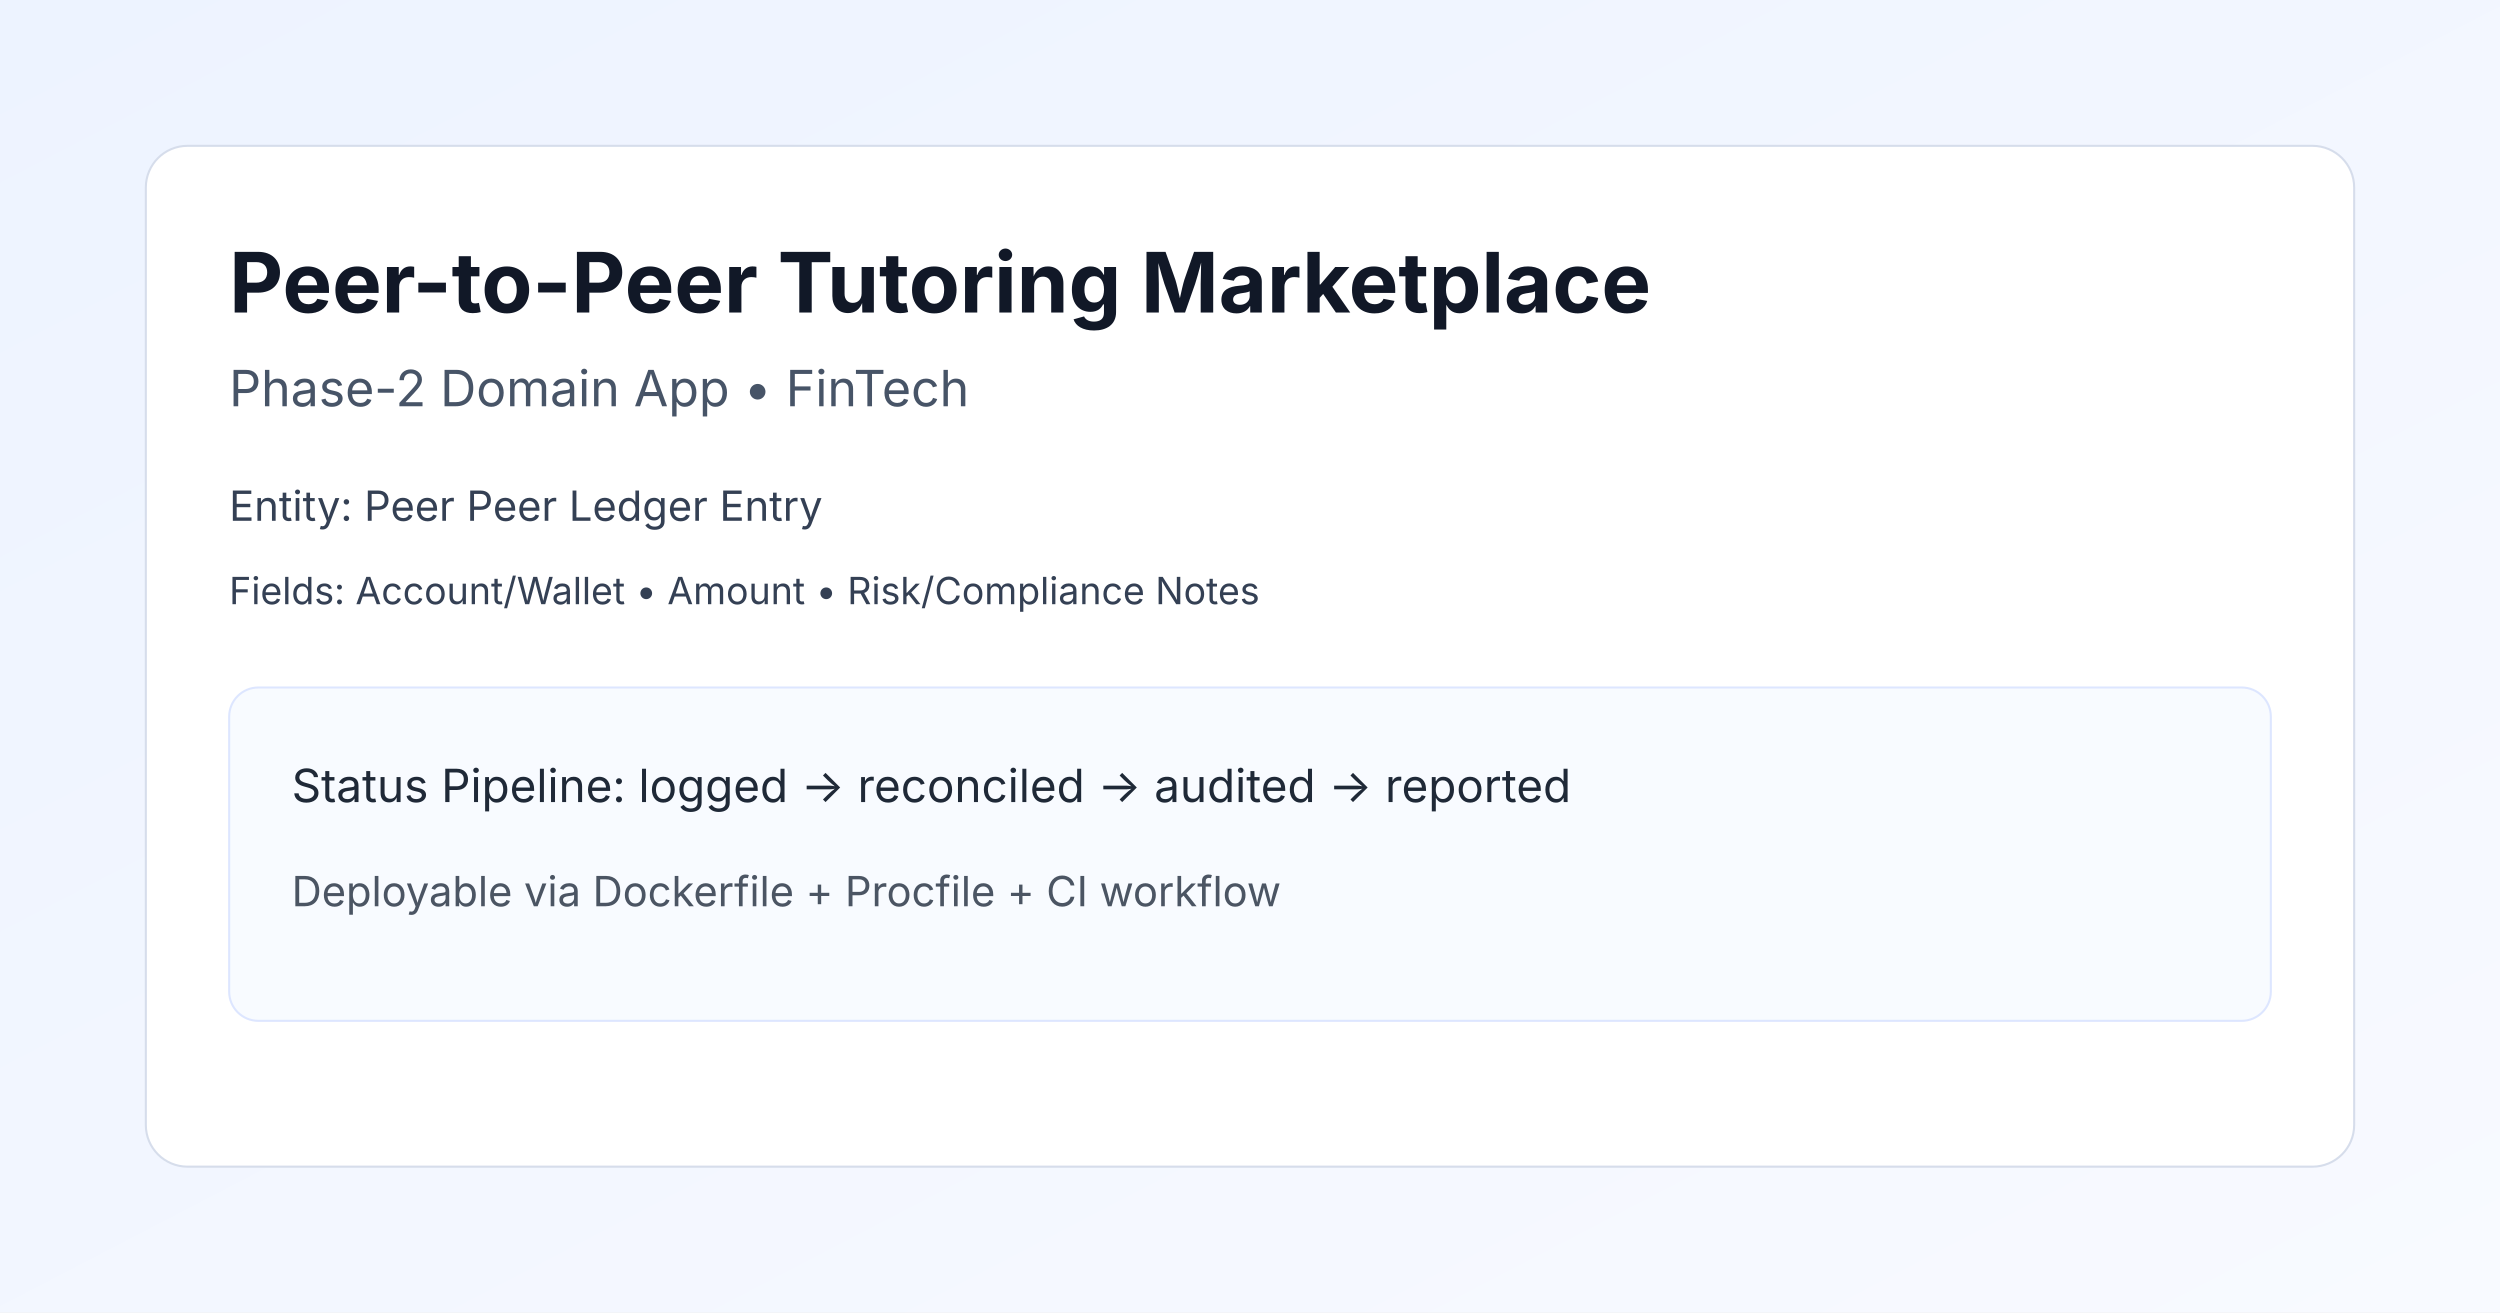
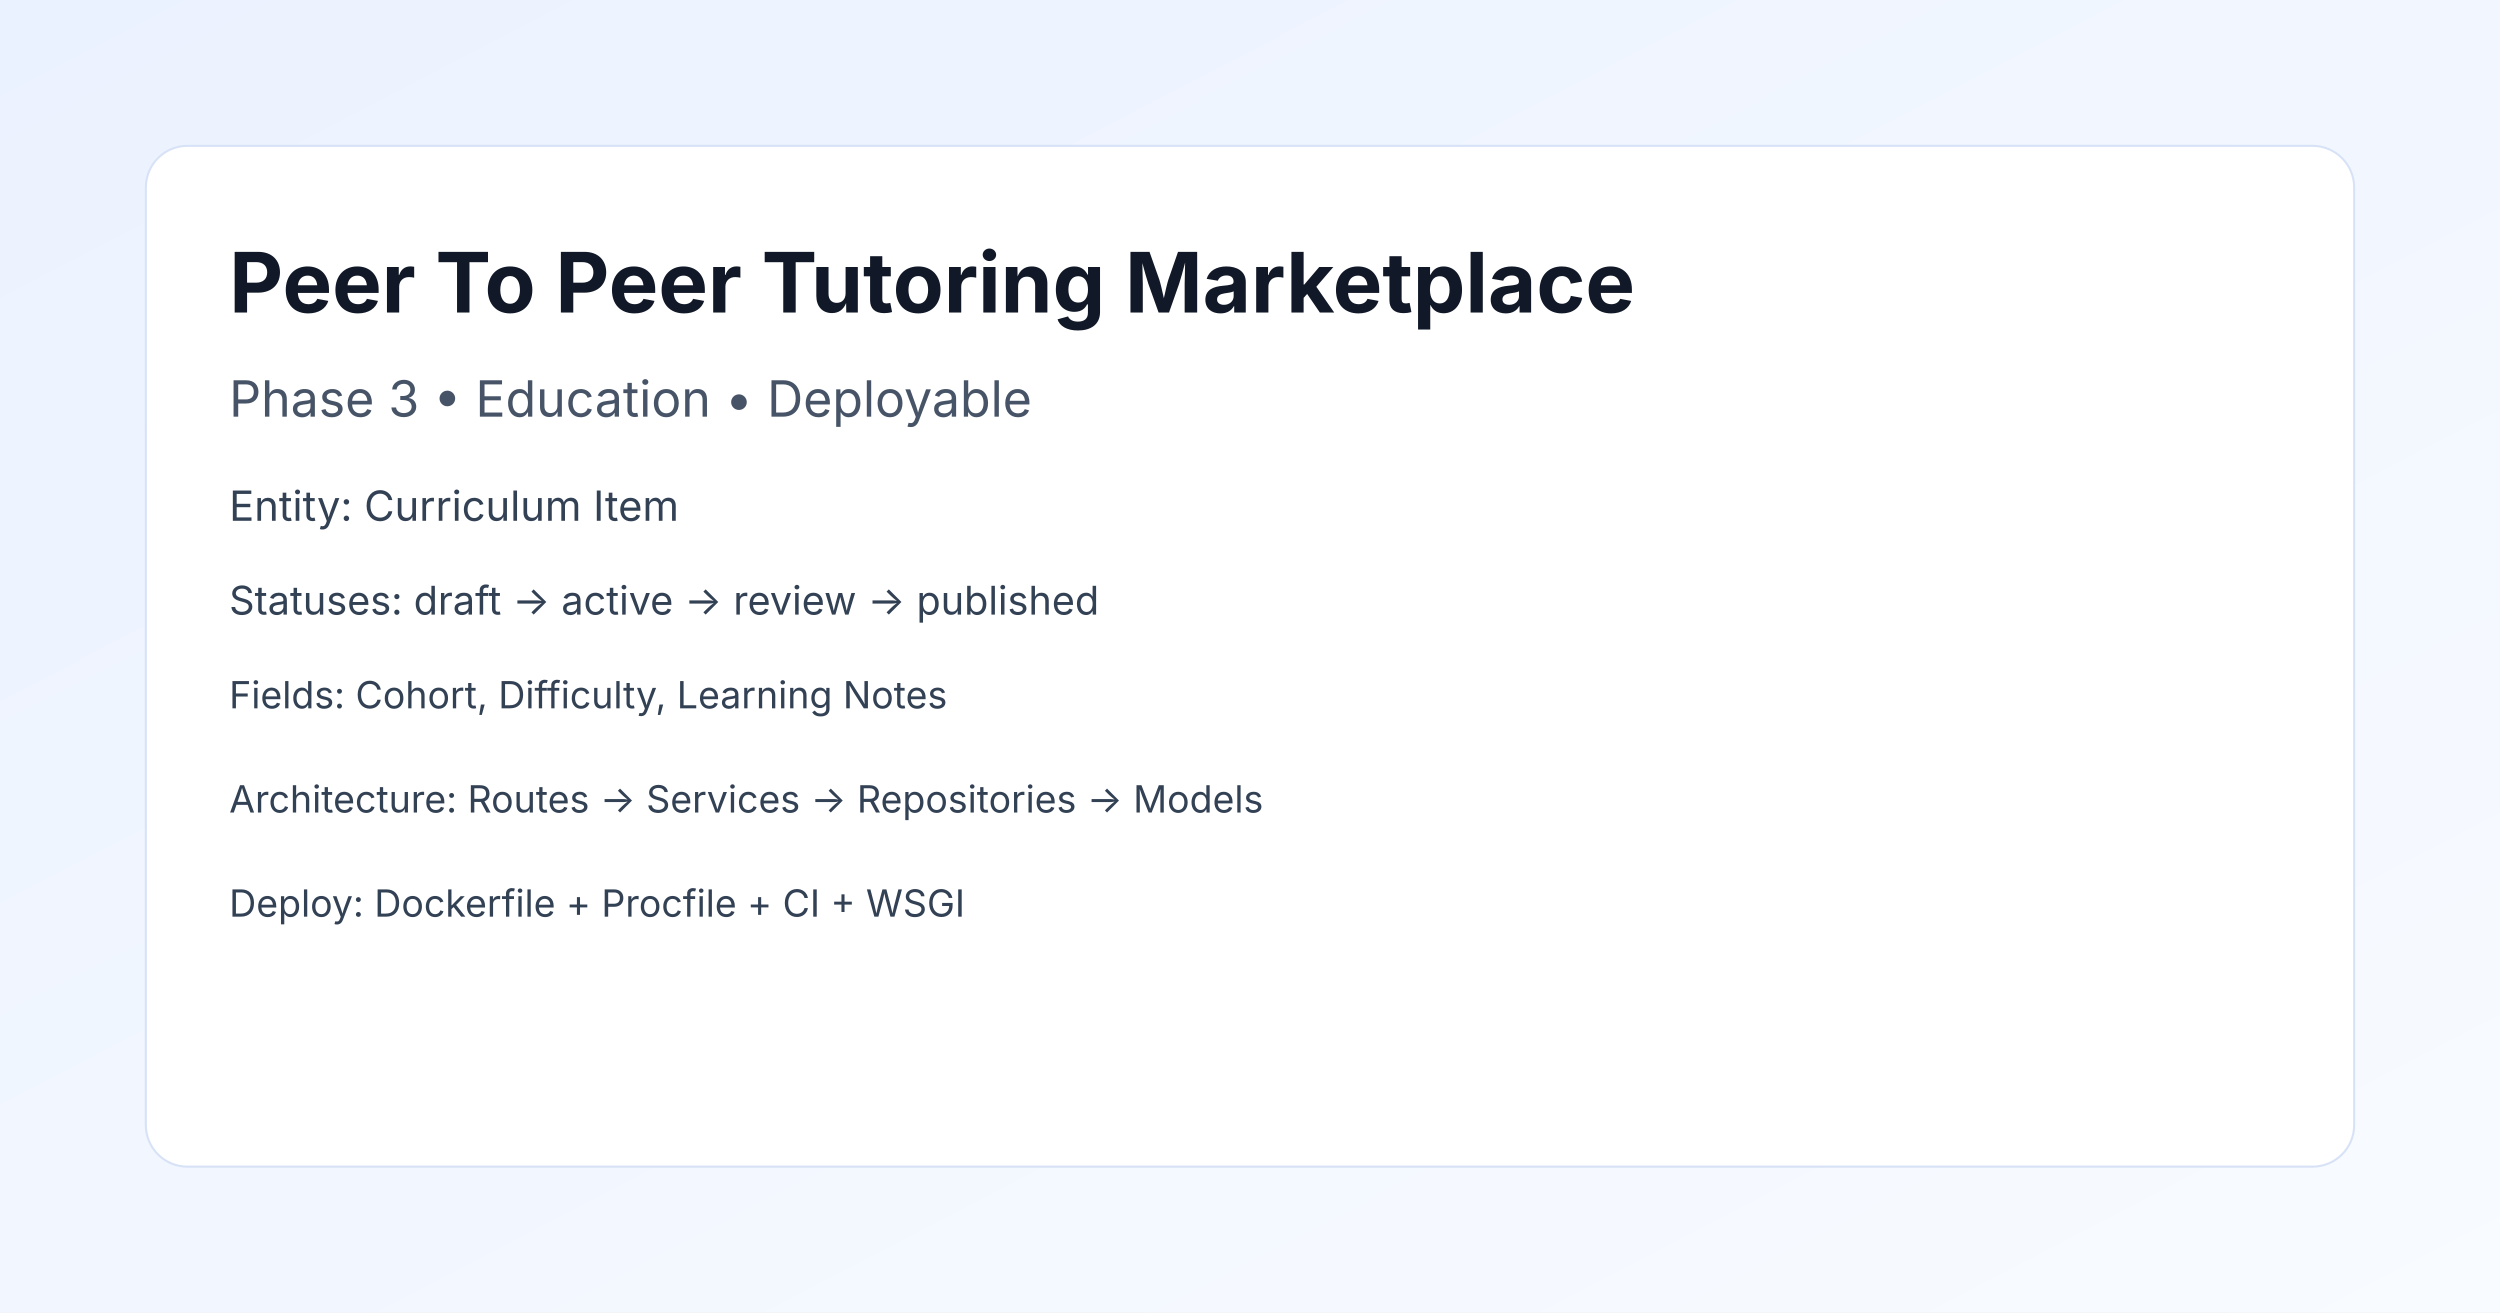
<svg xmlns="http://www.w3.org/2000/svg" width="1200" height="630" viewBox="0 0 1200 630">
  <defs>
    <linearGradient id="bg" x1="0" y1="0" x2="1" y2="1">
-       <stop offset="0%" stop-color="#edf3ff" />
-       <stop offset="100%" stop-color="#f8faff" />
+       <stop offset="0%" stop-color="#ebf2ff" />
+       <stop offset="100%" stop-color="#f8fbff" />
    </linearGradient>
  </defs>
  <rect width="1200" height="630" fill="url(#bg)" />
-   <rect x="70" y="70" width="1060" height="490" rx="20" fill="#fff" stroke="#d6ddeb" />
-   <text x="110" y="150" font-size="40" font-family="Inter, Arial" fill="#111827" font-weight="700">Peer-to-Peer Tutoring Marketplace</text>
-   <text x="110" y="195" font-size="24" font-family="Inter, Arial" fill="#475467">Phase-2 Domain App • FinTech</text>
-   <text x="110" y="250" font-size="20" font-family="Inter, Arial" fill="#344054">Entity: Peer Peer Ledger Entry</text>
-   <text x="110" y="290" font-size="18" font-family="Inter, Arial" fill="#344054">Fields: Account/Wallet • Amount • Risk/Compliance Notes</text>
-   <rect x="110" y="330" width="980" height="160" rx="14" fill="#f8fbff" stroke="#dde6ff" />
-   <text x="140" y="385" font-size="22" font-family="Inter, Arial" fill="#1f2937">Status Pipeline: logged → reconciled → audited → reported</text>
-   <text x="140" y="435" font-size="20" font-family="Inter, Arial" fill="#4b5563">Deployable via Dockerfile + Procfile + CI workflow</text>
+   <rect x="70" y="70" width="1060" height="490" rx="20" fill="#ffffff" stroke="#d8e2f7" />
+   <text x="110" y="150" font-size="40" font-family="Inter, Arial" fill="#111827" font-weight="700">Peer To Peer Tutoring Marketplace</text>
+   <text x="110" y="200" font-size="24" font-family="Inter, Arial" fill="#475467">Phase 3 • Education • Deployable</text>
+   <text x="110" y="250" font-size="20" font-family="Inter, Arial" fill="#334155">Entity: Curriculum Item</text>
+   <text x="110" y="295" font-size="19" font-family="Inter, Arial" fill="#334155">Statuses: draft → active → review → published</text>
+   <text x="110" y="340" font-size="18" font-family="Inter, Arial" fill="#334155">Fields: Cohort, Difficulty, Learning Notes</text>
+   <text x="110" y="390" font-size="18" font-family="Inter, Arial" fill="#334155">Architecture: Routes → Services → Repositories → Models</text>
+   <text x="110" y="440" font-size="18" font-family="Inter, Arial" fill="#334155">Deploy: Dockerfile + Procfile + CI + WSGI</text>
</svg>
